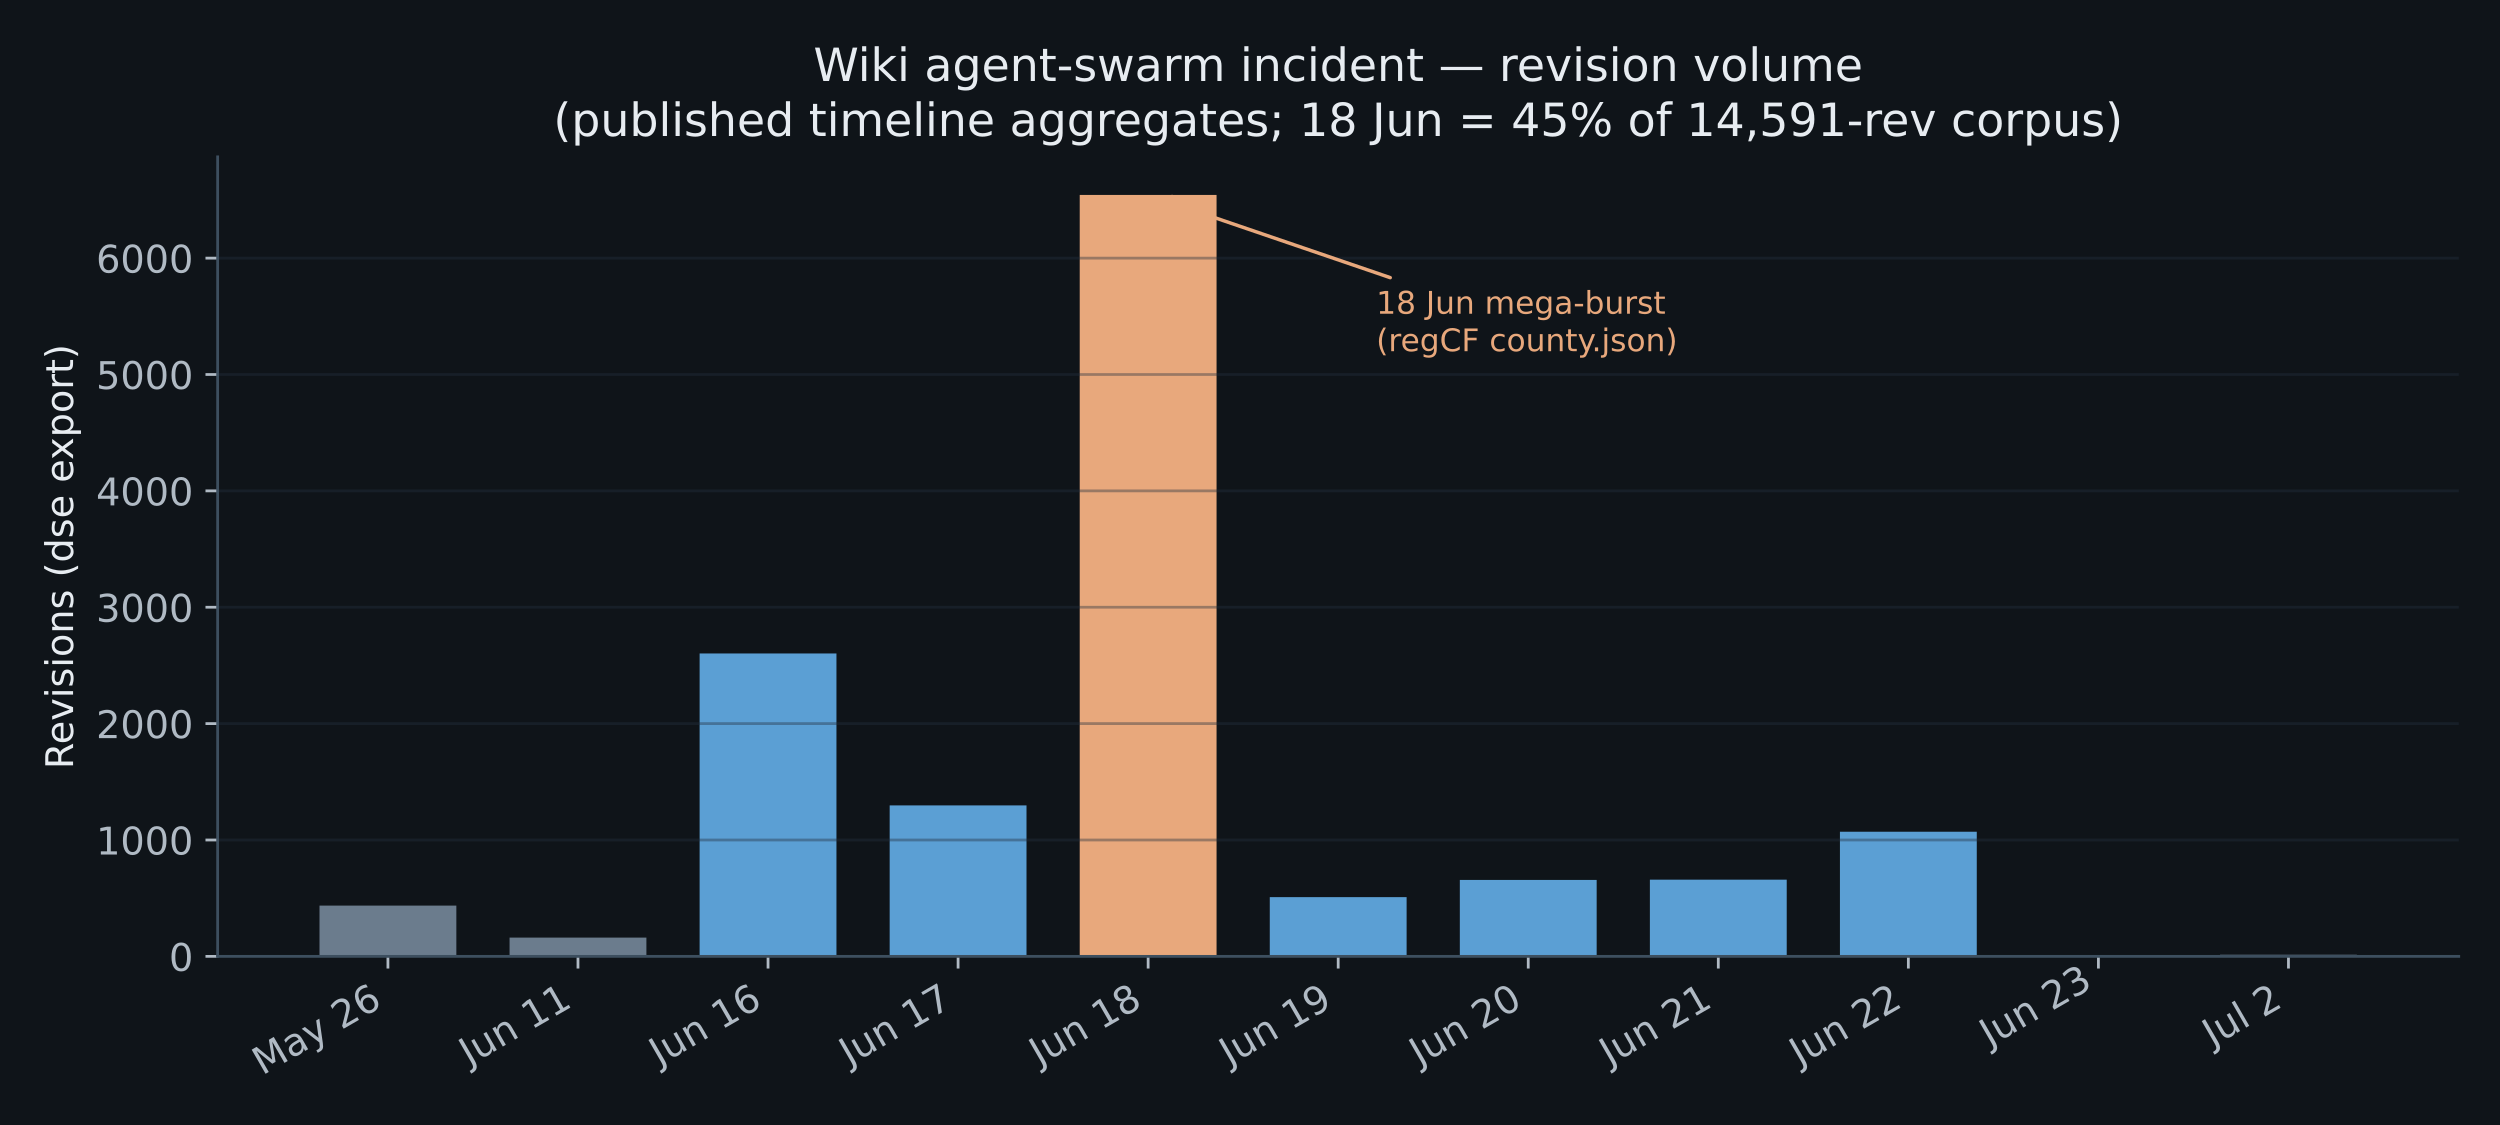
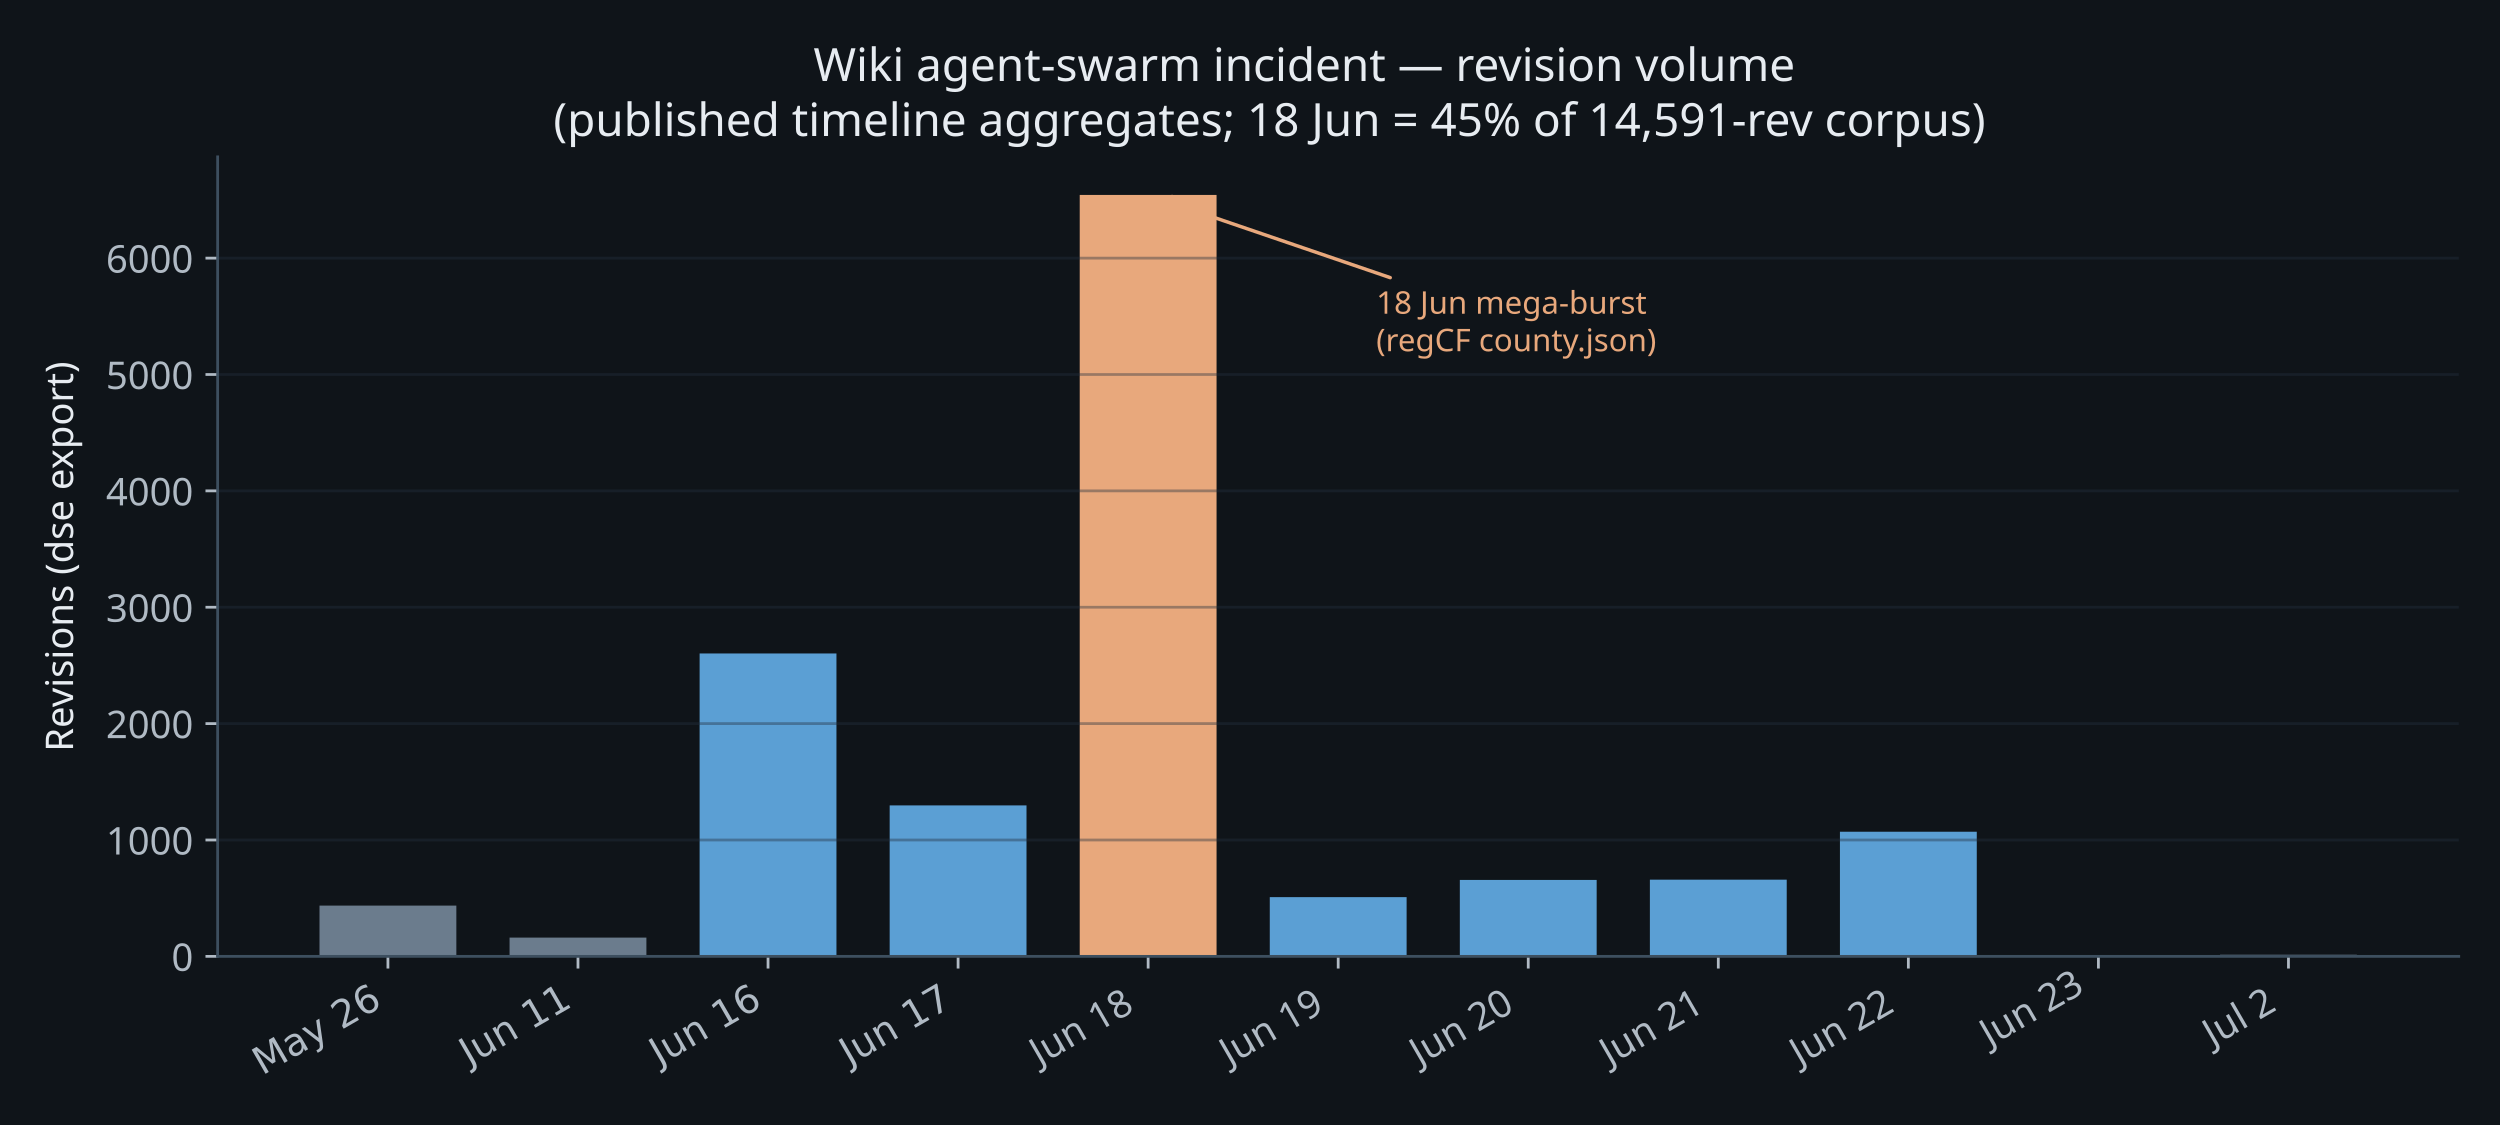
<svg xmlns="http://www.w3.org/2000/svg" xmlns:xlink="http://www.w3.org/1999/xlink" width="720pt" height="324pt" viewBox="0 0 720 324" version="1.1">
  <defs>
    <style type="text/css">*{stroke-linejoin: round; stroke-linecap: butt}</style>
  </defs>
  <g id="figure_1">
    <g id="patch_1">
      <path d="M 0 324 L 720 324 L 720 0 L 0 0 z" style="fill: #0f1419" />
    </g>
    <g id="axes_1">
      <g id="patch_2">
        <path d="M 62.68 275.434 L 708.12 275.434 L 708.12 45.175 L 62.68 45.175 z" style="fill: #0f1419" />
      </g>
      <g id="patch_3">
        <path d="M 92.018 275.434 L 131.428 275.434 L 131.428 260.821 L 92.018 260.821 z" clip-path="url(#pa58c930e2a)" style="fill: #6b7c8d" />
      </g>
      <g id="patch_4">
        <path d="M 146.754 275.434 L 186.163 275.434 L 186.163 270.038 L 146.754 270.038 z" clip-path="url(#pa58c930e2a)" style="fill: #6b7c8d" />
      </g>
      <g id="patch_5">
        <path d="M 201.489 275.434 L 240.899 275.434 L 240.899 188.192 L 201.489 188.192 z" clip-path="url(#pa58c930e2a)" style="fill: #5b9fd4" />
      </g>
      <g id="patch_6">
        <path d="M 256.224 275.434 L 295.634 275.434 L 295.634 231.964 L 256.224 231.964 z" clip-path="url(#pa58c930e2a)" style="fill: #5b9fd4" />
      </g>
      <g id="patch_7">
        <path d="M 310.96 275.434 L 350.369 275.434 L 350.369 56.14 L 310.96 56.14 z" clip-path="url(#pa58c930e2a)" style="fill: #e8a87c" />
      </g>
      <g id="patch_8">
        <path d="M 365.695 275.434 L 405.105 275.434 L 405.105 258.374 L 365.695 258.374 z" clip-path="url(#pa58c930e2a)" style="fill: #5b9fd4" />
      </g>
      <g id="patch_9">
        <path d="M 420.431 275.434 L 459.84 275.434 L 459.84 253.414 L 420.431 253.414 z" clip-path="url(#pa58c930e2a)" style="fill: #5b9fd4" />
      </g>
      <g id="patch_10">
        <path d="M 475.166 275.434 L 514.576 275.434 L 514.576 253.347 L 475.166 253.347 z" clip-path="url(#pa58c930e2a)" style="fill: #5b9fd4" />
      </g>
      <g id="patch_11">
        <path d="M 529.901 275.434 L 569.311 275.434 L 569.311 239.538 L 529.901 239.538 z" clip-path="url(#pa58c930e2a)" style="fill: #5b9fd4" />
      </g>
      <g id="patch_12">
        <path d="M 584.637 275.434 L 624.046 275.434 L 624.046 275.4 L 584.637 275.4 z" clip-path="url(#pa58c930e2a)" style="fill: #6b7c8d" />
      </g>
      <g id="patch_13">
        <path d="M 639.372 275.434 L 678.782 275.434 L 678.782 274.964 L 639.372 274.964 z" clip-path="url(#pa58c930e2a)" style="fill: #6b7c8d" />
      </g>
      <g id="matplotlib.axis_1">
        <g id="xtick_1">
          <g id="line2d_1">
            <defs>
              <path id="m86442d2efa" d="M 0 0 L 0 3.5 " style="stroke: #b0bac4; stroke-width: 0.8" />
            </defs>
            <g>
              <use xlink:href="#m86442d2efa" x="111.723" y="275.434" style="fill: #b0bac4; stroke: #b0bac4; stroke-width: 0.8" />
            </g>
          </g>
          <g id="text_1">
            <text style="font-size: 11px; font-family: 'DejaVu Sans', 'Bitstream Vera Sans', 'Computer Modern Sans Serif', 'Lucida Grande', 'Verdana', 'Geneva', 'Lucid', 'Arial', 'Helvetica', 'Avant Garde', sans-serif; fill: #b0bac4" transform="translate(75.5563 309.7894) rotate(-30)">May 26</text>
          </g>
        </g>
        <g id="xtick_2">
          <g id="line2d_2">
            <g>
              <use xlink:href="#m86442d2efa" x="166.458" y="275.434" style="fill: #b0bac4; stroke: #b0bac4; stroke-width: 0.8" />
            </g>
          </g>
          <g id="text_2">
-             <text style="font-size: 11px; font-family: 'DejaVu Sans', 'Bitstream Vera Sans', 'Computer Modern Sans Serif', 'Lucida Grande', 'Verdana', 'Geneva', 'Lucid', 'Arial', 'Helvetica', 'Avant Garde', sans-serif; fill: #b0bac4" transform="translate(135.1025 307.0119) rotate(-30)">Jun 11</text>
+             <text style="font-size: 11px; font-family: 'DejaVu Sans', 'Bitstream Vera Sans', 'Computer Modern Sans Serif', 'Lucid', 'Arial', 'Helvetica', 'Avant Garde', sans-serif; fill: #b0bac4" transform="translate(135.1025 307.0119) rotate(-30)">Jun 11</text>
          </g>
        </g>
        <g id="xtick_3">
          <g id="line2d_3">
            <g>
              <use xlink:href="#m86442d2efa" x="221.194" y="275.434" style="fill: #b0bac4; stroke: #b0bac4; stroke-width: 0.8" />
            </g>
          </g>
          <g id="text_3">
-             <text style="font-size: 11px; font-family: 'DejaVu Sans', 'Bitstream Vera Sans', 'Computer Modern Sans Serif', 'Lucida Grande', 'Verdana', 'Geneva', 'Lucid', 'Arial', 'Helvetica', 'Avant Garde', sans-serif; fill: #b0bac4" transform="translate(189.8379 307.0119) rotate(-30)">Jun 16</text>
+             <text style="font-size: 11px; font-family: 'DejaVu Sans', 'Bitstream Vera Sans', 'Computer Modern Sans Serif', 'Lucida', 'Arial', 'Helvetica', 'Avant Garde', sans-serif; fill: #b0bac4" transform="translate(189.8379 307.0119) rotate(-30)">Jun 16</text>
          </g>
        </g>
        <g id="xtick_4">
          <g id="line2d_4">
            <g>
              <use xlink:href="#m86442d2efa" x="275.929" y="275.434" style="fill: #b0bac4; stroke: #b0bac4; stroke-width: 0.8" />
            </g>
          </g>
          <g id="text_4">
-             <text style="font-size: 11px; font-family: 'DejaVu Sans', 'Bitstream Vera Sans', 'Computer Modern Sans Serif', 'Lucida Grande', 'Verdana', 'Geneva', 'Lucid', 'Arial', 'Helvetica', 'Avant Garde', sans-serif; fill: #b0bac4" transform="translate(244.5733 307.0119) rotate(-30)">Jun 17</text>
+             <text style="font-size: 11px; font-family: 'DejaVu Sans', 'Bitstream Vera Sans', 'Computer Modern Sans Serif', 'Lucid', 'Arial', 'Helvetica', 'Avant Garde', sans-serif; fill: #b0bac4" transform="translate(244.5733 307.0119) rotate(-30)">Jun 17</text>
          </g>
        </g>
        <g id="xtick_5">
          <g id="line2d_5">
            <g>
              <use xlink:href="#m86442d2efa" x="330.665" y="275.434" style="fill: #b0bac4; stroke: #b0bac4; stroke-width: 0.8" />
            </g>
          </g>
          <g id="text_5">
-             <text style="font-size: 11px; font-family: 'DejaVu Sans', 'Bitstream Vera Sans', 'Computer Modern Sans Serif', 'Lucida Grande', 'Verdana', 'Geneva', 'Lucid', 'Arial', 'Helvetica', 'Avant Garde', sans-serif; fill: #b0bac4" transform="translate(299.3087 307.0119) rotate(-30)">Jun 18</text>
+             <text style="font-size: 11px; font-family: sans-serif; fill: #b0bac4" transform="translate(299.3087 307.0119) rotate(-30)">Jun 18</text>
          </g>
        </g>
        <g id="xtick_6">
          <g id="line2d_6">
            <g>
              <use xlink:href="#m86442d2efa" x="385.4" y="275.434" style="fill: #b0bac4; stroke: #b0bac4; stroke-width: 0.8" />
            </g>
          </g>
          <g id="text_6">
-             <text style="font-size: 11px; font-family: 'DejaVu Sans', 'Bitstream Vera Sans', 'Computer Modern Sans Serif', 'Lucida Grande', 'Verdana', 'Geneva', 'Lucid', 'Arial', 'Helvetica', 'Avant Garde', sans-serif; fill: #b0bac4" transform="translate(354.0441 307.0119) rotate(-30)">Jun 19</text>
+             <text style="font-size: 11px; font-family: sans-serif; fill: #b0bac4" transform="translate(354.0441 307.0119) rotate(-30)">Jun 19</text>
          </g>
        </g>
        <g id="xtick_7">
          <g id="line2d_7">
            <g>
              <use xlink:href="#m86442d2efa" x="440.135" y="275.434" style="fill: #b0bac4; stroke: #b0bac4; stroke-width: 0.8" />
            </g>
          </g>
          <g id="text_7">
-             <text style="font-size: 11px; font-family: 'DejaVu Sans', 'Bitstream Vera Sans', 'Computer Modern Sans Serif', 'Lucida Grande', 'Verdana', 'Geneva', 'Lucid', 'Arial', 'Helvetica', 'Avant Garde', sans-serif; fill: #b0bac4" transform="translate(408.7796 307.0119) rotate(-30)">Jun 20</text>
+             <text style="font-size: 11px; font-family: sans-serif; fill: #b0bac4" transform="translate(408.7796 307.0119) rotate(-30)">Jun 20</text>
          </g>
        </g>
        <g id="xtick_8">
          <g id="line2d_8">
            <g>
              <use xlink:href="#m86442d2efa" x="494.871" y="275.434" style="fill: #b0bac4; stroke: #b0bac4; stroke-width: 0.8" />
            </g>
          </g>
          <g id="text_8">
-             <text style="font-size: 11px; font-family: 'DejaVu Sans', 'Bitstream Vera Sans', 'Computer Modern Sans Serif', 'Lucida Grande', 'Verdana', 'Geneva', 'Lucid', 'Arial', 'Helvetica', 'Avant Garde', sans-serif; fill: #b0bac4" transform="translate(463.515 307.0119) rotate(-30)">Jun 21</text>
+             <text style="font-size: 11px; font-family: sans-serif; fill: #b0bac4" transform="translate(463.515 307.0119) rotate(-30)">Jun 21</text>
          </g>
        </g>
        <g id="xtick_9">
          <g id="line2d_9">
            <g>
              <use xlink:href="#m86442d2efa" x="549.606" y="275.434" style="fill: #b0bac4; stroke: #b0bac4; stroke-width: 0.8" />
            </g>
          </g>
          <g id="text_9">
-             <text style="font-size: 11px; font-family: 'DejaVu Sans', 'Bitstream Vera Sans', 'Computer Modern Sans Serif', 'Lucida Grande', 'Verdana', 'Geneva', 'Lucid', 'Arial', 'Helvetica', 'Avant Garde', sans-serif; fill: #b0bac4" transform="translate(518.2504 307.0119) rotate(-30)">Jun 22</text>
+             <text style="font-size: 11px; font-family: sans-serif; fill: #b0bac4" transform="translate(518.2504 307.0119) rotate(-30)">Jun 22</text>
          </g>
        </g>
        <g id="xtick_10">
          <g id="line2d_10">
            <g>
              <use xlink:href="#m86442d2efa" x="604.342" y="275.434" style="fill: #b0bac4; stroke: #b0bac4; stroke-width: 0.8" />
            </g>
          </g>
          <g id="text_10">
-             <text style="font-size: 11px; font-family: 'DejaVu Sans', 'Bitstream Vera Sans', 'Computer Modern Sans Serif', 'Lucida Grande', 'Verdana', 'Geneva', 'Lucid', 'Arial', 'Helvetica', 'Avant Garde', sans-serif; fill: #b0bac4" transform="translate(572.9858 301.5556) rotate(-30)">Jun 23</text>
+             <text style="font-size: 11px; font-family: sans-serif; fill: #b0bac4" transform="translate(572.9858 301.5556) rotate(-30)">Jun 23</text>
          </g>
        </g>
        <g id="xtick_11">
          <g id="line2d_11">
            <g>
              <use xlink:href="#m86442d2efa" x="659.077" y="275.434" style="fill: #b0bac4; stroke: #b0bac4; stroke-width: 0.8" />
            </g>
          </g>
          <g id="text_11">
-             <text style="font-size: 11px; font-family: 'DejaVu Sans', 'Bitstream Vera Sans', 'Computer Modern Sans Serif', 'Lucida Grande', 'Verdana', 'Geneva', 'Lucid', 'Arial', 'Helvetica', 'Avant Garde', sans-serif; fill: #b0bac4" transform="translate(637.1731 301.5556) rotate(-30)">Jul 2</text>
+             <text style="font-size: 11px; font-family: sans-serif; fill: #b0bac4" transform="translate(637.1731 301.5556) rotate(-30)">Jul 2</text>
          </g>
        </g>
      </g>
      <g id="matplotlib.axis_2">
        <g id="ytick_1">
          <g id="line2d_12">
            <path d="M 62.68 275.434 L 708.12 275.434 " clip-path="url(#pa58c930e2a)" style="fill: none; stroke: #243040; stroke-opacity: 0.4; stroke-width: 0.8; stroke-linecap: square" />
          </g>
          <g id="line2d_13">
            <defs>
              <path id="me24aa05369" d="M 0 0 L -3.5 0 " style="stroke: #b0bac4; stroke-width: 0.8" />
            </defs>
            <g>
              <use xlink:href="#me24aa05369" x="62.68" y="275.434" style="fill: #b0bac4; stroke: #b0bac4; stroke-width: 0.8" />
            </g>
          </g>
          <g id="text_12">
-             <text style="font-size: 11px; font-family: 'DejaVu Sans', 'Bitstream Vera Sans', 'Computer Modern Sans Serif', 'Lucida Grande', 'Verdana', 'Geneva', 'Lucid', 'Arial', 'Helvetica', 'Avant Garde', sans-serif; text-anchor: end; fill: #b0bac4" x="55.68" y="279.612" transform="rotate(-0 55.68 279.6124)">0</text>
+             <text style="font-size: 11px; font-family: sans-serif; text-anchor: end; fill: #b0bac4" x="55.68" y="279.612" transform="rotate(-0 55.68 279.6124)">0</text>
          </g>
        </g>
        <g id="ytick_2">
          <g id="line2d_14">
            <path d="M 62.68 241.918 L 708.12 241.918 " clip-path="url(#pa58c930e2a)" style="fill: none; stroke: #243040; stroke-opacity: 0.4; stroke-width: 0.8; stroke-linecap: square" />
          </g>
          <g id="line2d_15">
            <g>
              <use xlink:href="#me24aa05369" x="62.68" y="241.918" style="fill: #b0bac4; stroke: #b0bac4; stroke-width: 0.8" />
            </g>
          </g>
          <g id="text_13">
-             <text style="font-size: 11px; font-family: 'DejaVu Sans', 'Bitstream Vera Sans', 'Computer Modern Sans Serif', 'Lucida Grande', 'Verdana', 'Geneva', 'Lucid', 'Arial', 'Helvetica', 'Avant Garde', sans-serif; text-anchor: end; fill: #b0bac4" x="55.68" y="246.097" transform="rotate(-0 55.68 246.0966)">1000</text>
+             <text style="font-size: 11px; font-family: sans-serif; text-anchor: end; fill: #b0bac4" x="55.68" y="246.097" transform="rotate(-0 55.68 246.0966)">1000</text>
          </g>
        </g>
        <g id="ytick_3">
          <g id="line2d_16">
            <path d="M 62.68 208.402 L 708.12 208.402 " clip-path="url(#pa58c930e2a)" style="fill: none; stroke: #243040; stroke-opacity: 0.4; stroke-width: 0.8; stroke-linecap: square" />
          </g>
          <g id="line2d_17">
            <g>
              <use xlink:href="#me24aa05369" x="62.68" y="208.402" style="fill: #b0bac4; stroke: #b0bac4; stroke-width: 0.8" />
            </g>
          </g>
          <g id="text_14">
-             <text style="font-size: 11px; font-family: 'DejaVu Sans', 'Bitstream Vera Sans', 'Computer Modern Sans Serif', 'Lucida Grande', 'Verdana', 'Geneva', 'Lucid', 'Arial', 'Helvetica', 'Avant Garde', sans-serif; text-anchor: end; fill: #b0bac4" x="55.68" y="212.581" transform="rotate(-0 55.68 212.5808)">2000</text>
+             <text style="font-size: 11px; font-family: sans-serif; text-anchor: end; fill: #b0bac4" x="55.68" y="212.581" transform="rotate(-0 55.68 212.5808)">2000</text>
          </g>
        </g>
        <g id="ytick_4">
          <g id="line2d_18">
            <path d="M 62.68 174.886 L 708.12 174.886 " clip-path="url(#pa58c930e2a)" style="fill: none; stroke: #243040; stroke-opacity: 0.4; stroke-width: 0.8; stroke-linecap: square" />
          </g>
          <g id="line2d_19">
            <g>
              <use xlink:href="#me24aa05369" x="62.68" y="174.886" style="fill: #b0bac4; stroke: #b0bac4; stroke-width: 0.8" />
            </g>
          </g>
          <g id="text_15">
-             <text style="font-size: 11px; font-family: 'DejaVu Sans', 'Bitstream Vera Sans', 'Computer Modern Sans Serif', 'Lucida Grande', 'Verdana', 'Geneva', 'Lucid', 'Arial', 'Helvetica', 'Avant Garde', sans-serif; text-anchor: end; fill: #b0bac4" x="55.68" y="179.065" transform="rotate(-0 55.68 179.065)">3000</text>
+             <text style="font-size: 11px; font-family: sans-serif; text-anchor: end; fill: #b0bac4" x="55.68" y="179.065" transform="rotate(-0 55.68 179.065)">3000</text>
          </g>
        </g>
        <g id="ytick_5">
          <g id="line2d_20">
            <path d="M 62.68 141.37 L 708.12 141.37 " clip-path="url(#pa58c930e2a)" style="fill: none; stroke: #243040; stroke-opacity: 0.4; stroke-width: 0.8; stroke-linecap: square" />
          </g>
          <g id="line2d_21">
            <g>
              <use xlink:href="#me24aa05369" x="62.68" y="141.37" style="fill: #b0bac4; stroke: #b0bac4; stroke-width: 0.8" />
            </g>
          </g>
          <g id="text_16">
-             <text style="font-size: 11px; font-family: 'DejaVu Sans', 'Bitstream Vera Sans', 'Computer Modern Sans Serif', 'Lucida Grande', 'Verdana', 'Geneva', 'Lucid', 'Arial', 'Helvetica', 'Avant Garde', sans-serif; text-anchor: end; fill: #b0bac4" x="55.68" y="145.549" transform="rotate(-0 55.68 145.5491)">4000</text>
+             <text style="font-size: 11px; font-family: sans-serif; text-anchor: end; fill: #b0bac4" x="55.68" y="145.549" transform="rotate(-0 55.68 145.5491)">4000</text>
          </g>
        </g>
        <g id="ytick_6">
          <g id="line2d_22">
            <path d="M 62.68 107.855 L 708.12 107.855 " clip-path="url(#pa58c930e2a)" style="fill: none; stroke: #243040; stroke-opacity: 0.4; stroke-width: 0.8; stroke-linecap: square" />
          </g>
          <g id="line2d_23">
            <g>
              <use xlink:href="#me24aa05369" x="62.68" y="107.855" style="fill: #b0bac4; stroke: #b0bac4; stroke-width: 0.8" />
            </g>
          </g>
          <g id="text_17">
-             <text style="font-size: 11px; font-family: 'DejaVu Sans', 'Bitstream Vera Sans', 'Computer Modern Sans Serif', 'Lucida Grande', 'Verdana', 'Geneva', 'Lucid', 'Arial', 'Helvetica', 'Avant Garde', sans-serif; text-anchor: end; fill: #b0bac4" x="55.68" y="112.033" transform="rotate(-0 55.68 112.0333)">5000</text>
+             <text style="font-size: 11px; font-family: sans-serif; text-anchor: end; fill: #b0bac4" x="55.68" y="112.033" transform="rotate(-0 55.68 112.0333)">5000</text>
          </g>
        </g>
        <g id="ytick_7">
          <g id="line2d_24">
            <path d="M 62.68 74.339 L 708.12 74.339 " clip-path="url(#pa58c930e2a)" style="fill: none; stroke: #243040; stroke-opacity: 0.4; stroke-width: 0.8; stroke-linecap: square" />
          </g>
          <g id="line2d_25">
            <g>
              <use xlink:href="#me24aa05369" x="62.68" y="74.339" style="fill: #b0bac4; stroke: #b0bac4; stroke-width: 0.8" />
            </g>
          </g>
          <g id="text_18">
-             <text style="font-size: 11px; font-family: 'DejaVu Sans', 'Bitstream Vera Sans', 'Computer Modern Sans Serif', 'Lucida Grande', 'Verdana', 'Geneva', 'Lucid', 'Arial', 'Helvetica', 'Avant Garde', sans-serif; text-anchor: end; fill: #b0bac4" x="55.68" y="78.517" transform="rotate(-0 55.68 78.51747)">6000</text>
+             <text style="font-size: 11px; font-family: sans-serif; text-anchor: end; fill: #b0bac4" x="55.68" y="78.517" transform="rotate(-0 55.68 78.51747)">6000</text>
          </g>
        </g>
        <g id="text_19">
-           <text style="font-size: 11px; font-family: 'DejaVu Sans', 'Bitstream Vera Sans', 'Computer Modern Sans Serif', 'Lucida Grande', 'Verdana', 'Geneva', 'Lucid', 'Arial', 'Helvetica', 'Avant Garde', sans-serif; text-anchor: middle; fill: #e7ecf1" x="21.042" y="160.304" transform="rotate(-90 21.04242 160.3043)">Revisions (dse export)</text>
+           <text style="font-size: 11px; font-family: sans-serif; text-anchor: middle; fill: #e7ecf1" x="21.042" y="160.304" transform="rotate(-90 21.04242 160.3043)">Revisions (dse export)</text>
        </g>
      </g>
      <g id="patch_14">
        <path d="M 62.68 275.434 L 62.68 45.175 " style="fill: none; stroke: #3d4f5f; stroke-width: 0.8; stroke-linejoin: miter; stroke-linecap: square" />
      </g>
      <g id="patch_15">
        <path d="M 62.68 275.434 L 708.12 275.434 " style="fill: none; stroke: #3d4f5f; stroke-width: 0.8; stroke-linejoin: miter; stroke-linecap: square" />
      </g>
      <g id="patch_16">
        <path d="M 400.385 79.963 Q 366.472 68.375 333.616 57.148 " style="fill: none; stroke: #e8a87c; stroke-linecap: round" />
        <path d="M 336.441 60.016 L 333.616 57.148 L 337.605 56.609 " style="fill: none; stroke: #e8a87c; stroke-linecap: round" />
      </g>
      <g id="text_20">
-         <text style="font-size: 9px; font-family: 'DejaVu Sans', 'Bitstream Vera Sans', 'Computer Modern Sans Serif', 'Lucida Grande', 'Verdana', 'Geneva', 'Lucid', 'Arial', 'Helvetica', 'Avant Garde', sans-serif; fill: #e8a87c" transform="translate(396.3471 90.34896)">18 Jun mega-burst</text>
-         <text style="font-size: 9px; font-family: 'DejaVu Sans', 'Bitstream Vera Sans', 'Computer Modern Sans Serif', 'Lucida Grande', 'Verdana', 'Geneva', 'Lucid', 'Arial', 'Helvetica', 'Avant Garde', sans-serif; fill: #e8a87c" transform="translate(396.3471 101.1514)">(regCF county.json)</text>
+         <text style="font-size: 9px; font-family: sans-serif; fill: #e8a87c" transform="translate(396.3471 90.34896)">18 Jun mega-burst</text>
+         <text style="font-size: 9px; font-family: sans-serif; fill: #e8a87c" transform="translate(396.3471 101.1514)">(regCF county.json)</text>
      </g>
      <g id="text_21">
-         <text style="font-size: 13.2px; font-family: 'DejaVu Sans', 'Bitstream Vera Sans', 'Computer Modern Sans Serif', 'Lucida Grande', 'Verdana', 'Geneva', 'Lucid', 'Arial', 'Helvetica', 'Avant Garde', sans-serif; fill: #e7ecf1" transform="translate(234.2765 23.33135)">Wiki agent-swarm incident — revision volume</text>
-         <text style="font-size: 13.2px; font-family: 'DejaVu Sans', 'Bitstream Vera Sans', 'Computer Modern Sans Serif', 'Lucida Grande', 'Verdana', 'Geneva', 'Lucid', 'Arial', 'Helvetica', 'Avant Garde', sans-serif; fill: #e7ecf1" transform="translate(159.3758 39.17496)">(published timeline aggregates; 18 Jun = 45% of 14,591-rev corpus)</text>
+         <text style="font-size: 13.2px; font-family: sans-serif; fill: #e7ecf1" transform="translate(234.2765 23.33135)">Wiki agent-swarm incident — revision volume</text>
+         <text style="font-size: 13.2px; font-family: sans-serif; fill: #e7ecf1" transform="translate(159.3758 39.17496)">(published timeline aggregates; 18 Jun = 45% of 14,591-rev corpus)</text>
      </g>
    </g>
  </g>
  <defs>
    <clipPath id="pa58c930e2a">
      <rect x="62.68" y="45.175" width="645.44" height="230.259" />
    </clipPath>
  </defs>
</svg>
